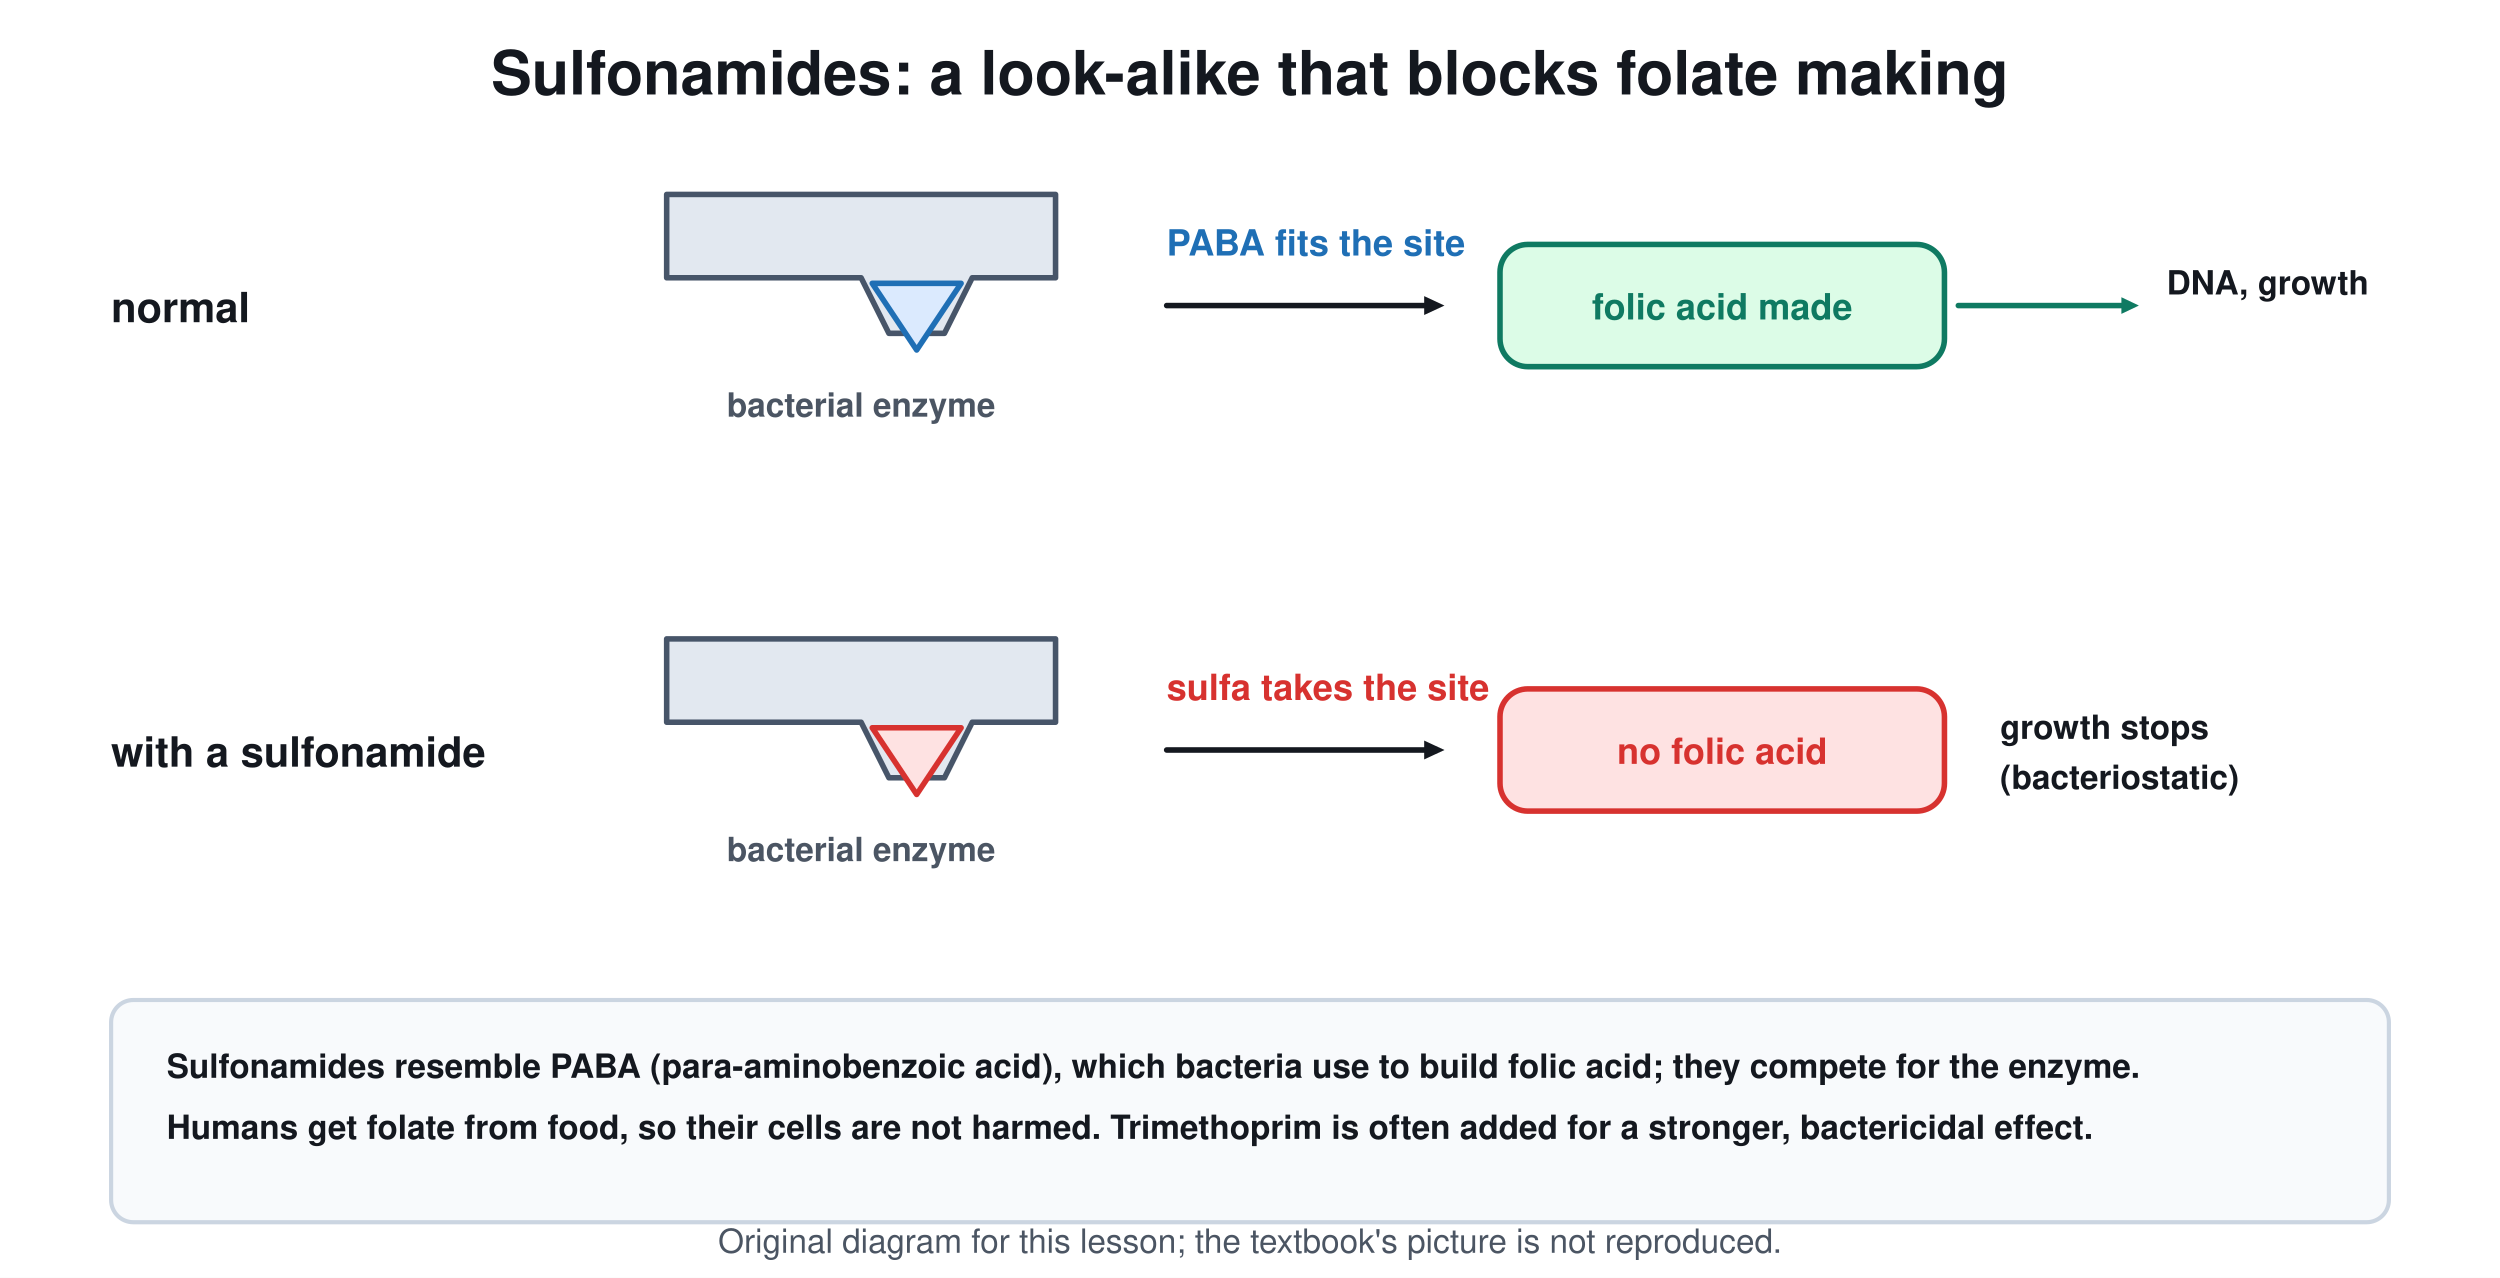
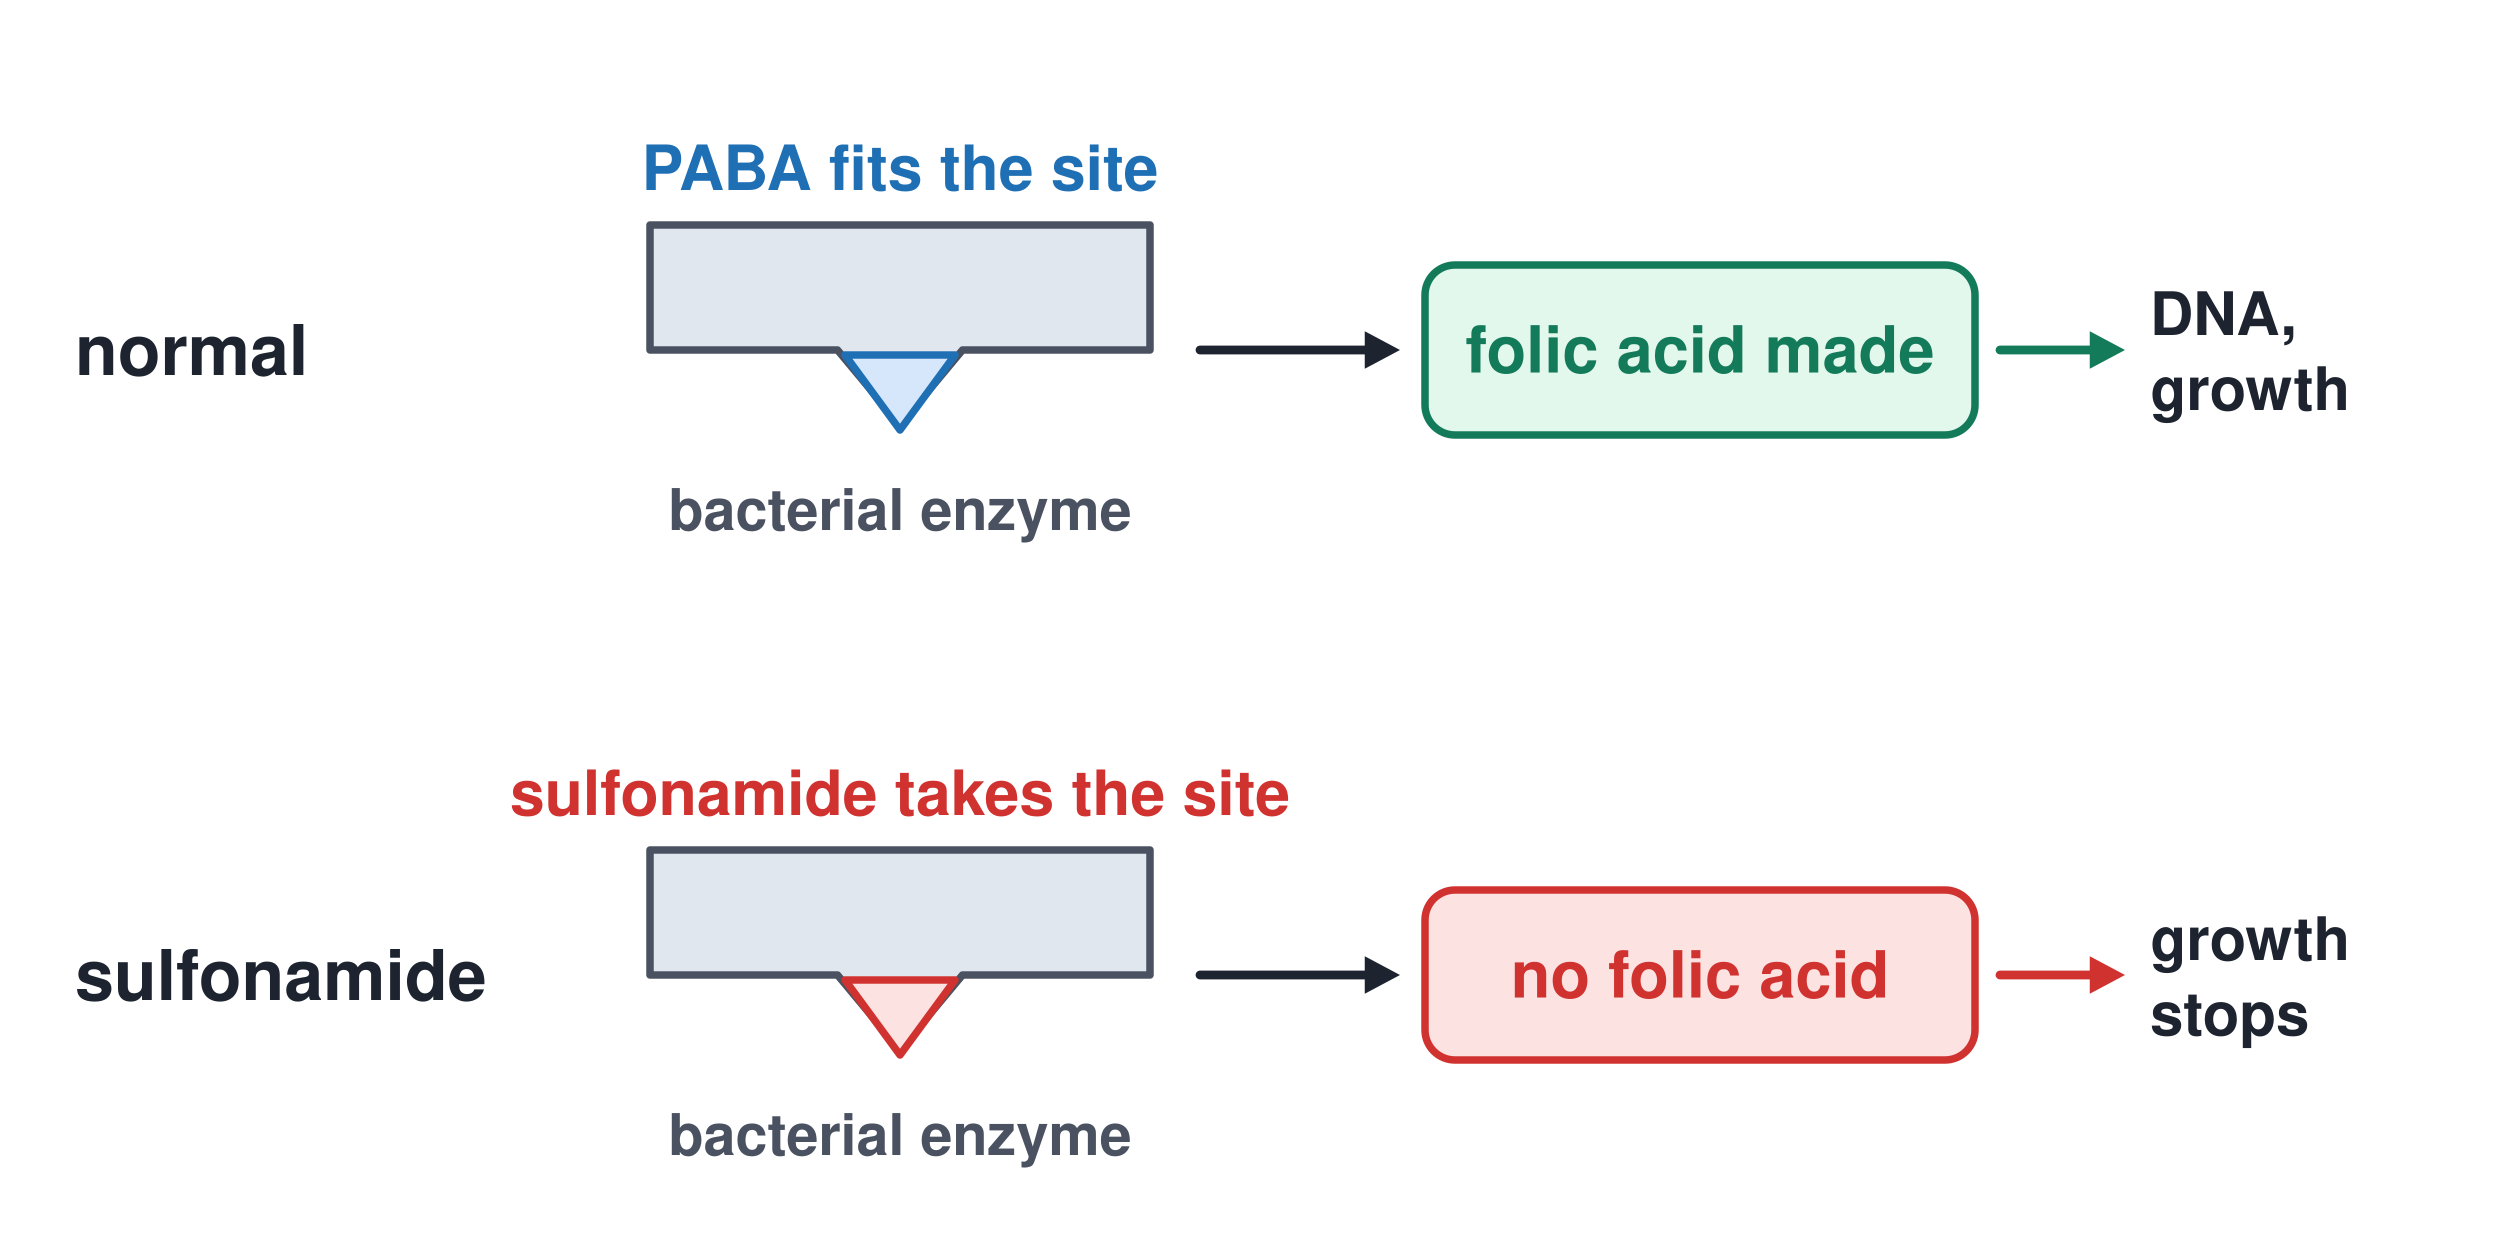
- <svg xmlns="http://www.w3.org/2000/svg" viewBox="0 0 900 460" font-family="Segoe UI, Helvetica, Arial, sans-serif">
-   <rect width="900" height="460" fill="#ffffff" />
-   <text x="450.0" y="34.0" font-size="22" fill="#14181f" text-anchor="middle" font-weight="700">Sulfonamides: a look-alike that blocks folate making</text>
-   <text x="40.0" y="116.0" font-size="15" fill="#14181f" text-anchor="start" font-weight="700">normal</text>
-   <path d="M240 70 L380 70 L380 100 L350 100 L340 120 L320 120 L310 100 L240 100 Z" stroke="#475569" stroke-width="2" fill="#e2e8f0" stroke-linejoin="round" stroke-linecap="round" />
-   <text x="310.0" y="150.0" font-size="12" fill="#4b5563" text-anchor="middle" font-weight="700">bacterial enzyme</text>
-   <path d="M314 102 L330 126 L346 102 Z" stroke="#1f6fb5" stroke-width="2" fill="#dbeafe" stroke-linejoin="round" stroke-linecap="round" />
-   <text x="330.0" y="144.0" font-size="11" fill="#1f6fb5" text-anchor="middle" font-weight="700" />
-   <text x="380.0" y="180.0" font-size="11" fill="#1f6fb5" text-anchor="middle" font-weight="700" />
-   <text x="420.0" y="92.0" font-size="13" fill="#1f6fb5" text-anchor="start" font-weight="700">PABA fits the site</text>
-   <line x1="420.0" y1="110.0" x2="513.6" y2="110.0" stroke="#14181f" stroke-width="2" stroke-linecap="round" />
-   <path d="M520.0 110.0 L512.7 113.4 L512.7 106.6 Z" fill="#14181f" />
-   <rect x="540.0" y="88.0" width="160.0" height="44.0" rx="10" stroke="#0f7a62" stroke-width="2" fill="#dcfce7" />
-   <text x="620.0" y="115.0" font-size="13" fill="#0f7a62" text-anchor="middle" font-weight="700">folic acid made</text>
-   <text x="780.0" y="106.0" font-size="12" fill="#14181f" text-anchor="start" font-weight="700">DNA, growth</text>
-   <line x1="705.0" y1="110.0" x2="764.4" y2="110.0" stroke="#0f7a62" stroke-width="2" stroke-linecap="round" />
-   <path d="M770.0 110.0 L763.7 113.0 L763.7 107.0 Z" fill="#0f7a62" />
-   <text x="40.0" y="276.0" font-size="15" fill="#14181f" text-anchor="start" font-weight="700">with a sulfonamide</text>
-   <path d="M240 230 L380 230 L380 260 L350 260 L340 280 L320 280 L310 260 L240 260 Z" stroke="#475569" stroke-width="2" fill="#e2e8f0" stroke-linejoin="round" stroke-linecap="round" />
-   <text x="310.0" y="310.0" font-size="12" fill="#4b5563" text-anchor="middle" font-weight="700">bacterial enzyme</text>
-   <path d="M314 262 L330 286 L346 262 Z" stroke="#d7322f" stroke-width="2" fill="#fee2e2" stroke-linejoin="round" stroke-linecap="round" />
-   <text x="330.0" y="304.0" font-size="11" fill="#d7322f" text-anchor="middle" font-weight="700" />
-   <text x="380.0" y="340.0" font-size="11" fill="#d7322f" text-anchor="middle" font-weight="700" />
-   <text x="420.0" y="252.0" font-size="13" fill="#d7322f" text-anchor="start" font-weight="700">sulfa takes the site</text>
-   <line x1="420.0" y1="270.0" x2="513.6" y2="270.0" stroke="#14181f" stroke-width="2" stroke-linecap="round" />
-   <path d="M520.0 270.0 L512.7 273.4 L512.7 266.6 Z" fill="#14181f" />
-   <rect x="540.0" y="248.0" width="160.0" height="44.0" rx="10" stroke="#d7322f" stroke-width="2" fill="#fee2e2" />
-   <text x="620.0" y="275.0" font-size="13" fill="#d7322f" text-anchor="middle" font-weight="700">no folic acid</text>
-   <text x="720.0" y="266.0" font-size="12" fill="#14181f" text-anchor="start" font-weight="700">growth stops</text>
-   <text x="720.0" y="284.0" font-size="12" fill="#14181f" text-anchor="start" font-weight="700">(bacteriostatic)</text>
-   <rect x="40.0" y="360.0" width="820.0" height="80.0" rx="8" stroke="#cbd5e1" stroke-width="1.5" fill="#f8fafc" />
-   <text x="60.0" y="388.0" font-size="12" fill="#14181f" text-anchor="start" font-weight="700">Sulfonamides resemble PABA (para-aminobenzoic acid), which bacteria use to build folic acid; they compete for the enzyme.</text>
-   <text x="60.0" y="410.0" font-size="12" fill="#14181f" text-anchor="start" font-weight="700">Humans get folate from food, so their cells are not harmed. Trimethoprim is often added for a stronger, bactericidal effect.</text>
-   <text x="450.0" y="451" font-size="12" fill="#4b5563" text-anchor="middle">Original diagram for this lesson; the textbook's picture is not reproduced.</text>
+ <svg xmlns="http://www.w3.org/2000/svg" viewBox="0 0 1000 500" font-family="Segoe UI, Helvetica, Arial, sans-serif">
+   <rect width="1000" height="500" fill="#ffffff" />
+   <text x="30" y="150" font-size="28" fill="#1d2430" text-anchor="start" font-weight="700">normal</text>
+   <path d="M260 90 L460 90 L460 140 L385 140 L360 170 L335 140 L260 140 Z" stroke="#4a5160" stroke-width="3" fill="#e1e7ef" stroke-linejoin="round" stroke-linecap="round" />
+   <path d="M338 142 L382 142 L360 172 Z" stroke="#1f6fb5" stroke-width="3" fill="#d6e7fb" stroke-linejoin="round" stroke-linecap="round" />
+   <text x="360" y="212" font-size="23" fill="#4a5160" text-anchor="middle" font-weight="700">bacterial enzyme</text>
+   <text x="360" y="76" font-size="25" fill="#1f6fb5" text-anchor="middle" font-weight="700">PABA fits the site</text>
+   <line x1="480" y1="140" x2="548.8" y2="140" stroke="#1d2430" stroke-width="3.5" stroke-linecap="round" />
+   <path d="M560 140 L545.9 147.5 L545.9 132.5 Z" fill="#1d2430" />
+   <rect x="570" y="106" width="220" height="68" rx="12" stroke="#137a5a" stroke-width="3" fill="#e3f8ec" />
+   <text x="680" y="149" font-size="26" fill="#137a5a" text-anchor="middle" font-weight="700">folic acid made</text>
+   <line x1="800" y1="140" x2="838.8" y2="140" stroke="#137a5a" stroke-width="3.5" stroke-linecap="round" />
+   <path d="M850 140 L835.9 147.5 L835.9 132.5 Z" fill="#137a5a" />
+   <text x="860" y="134" font-size="24" fill="#1d2430" text-anchor="start" font-weight="700">DNA,</text>
+   <text x="860" y="164" font-size="24" fill="#1d2430" text-anchor="start" font-weight="700">growth</text>
+   <text x="30" y="400" font-size="28" fill="#1d2430" text-anchor="start" font-weight="700">sulfonamide</text>
+   <path d="M260 340 L460 340 L460 390 L385 390 L360 420 L335 390 L260 390 Z" stroke="#4a5160" stroke-width="3" fill="#e1e7ef" stroke-linejoin="round" stroke-linecap="round" />
+   <path d="M338 392 L382 392 L360 422 Z" stroke="#d0322f" stroke-width="3" fill="#fde2e2" stroke-linejoin="round" stroke-linecap="round" />
+   <text x="360" y="462" font-size="23" fill="#4a5160" text-anchor="middle" font-weight="700">bacterial enzyme</text>
+   <text x="360" y="326" font-size="25" fill="#d0322f" text-anchor="middle" font-weight="700">sulfonamide takes the site</text>
+   <line x1="480" y1="390" x2="548.8" y2="390" stroke="#1d2430" stroke-width="3.5" stroke-linecap="round" />
+   <path d="M560 390 L545.9 397.5 L545.9 382.5 Z" fill="#1d2430" />
+   <rect x="570" y="356" width="220" height="68" rx="12" stroke="#d0322f" stroke-width="3" fill="#fde2e2" />
+   <text x="680" y="399" font-size="26" fill="#d0322f" text-anchor="middle" font-weight="700">no folic acid</text>
+   <line x1="800" y1="390" x2="838.8" y2="390" stroke="#d0322f" stroke-width="3.5" stroke-linecap="round" />
+   <path d="M850 390 L835.9 397.5 L835.9 382.5 Z" fill="#d0322f" />
+   <text x="860" y="384" font-size="24" fill="#1d2430" text-anchor="start" font-weight="700">growth</text>
+   <text x="860" y="414" font-size="24" fill="#1d2430" text-anchor="start" font-weight="700">stops</text>
</svg>
